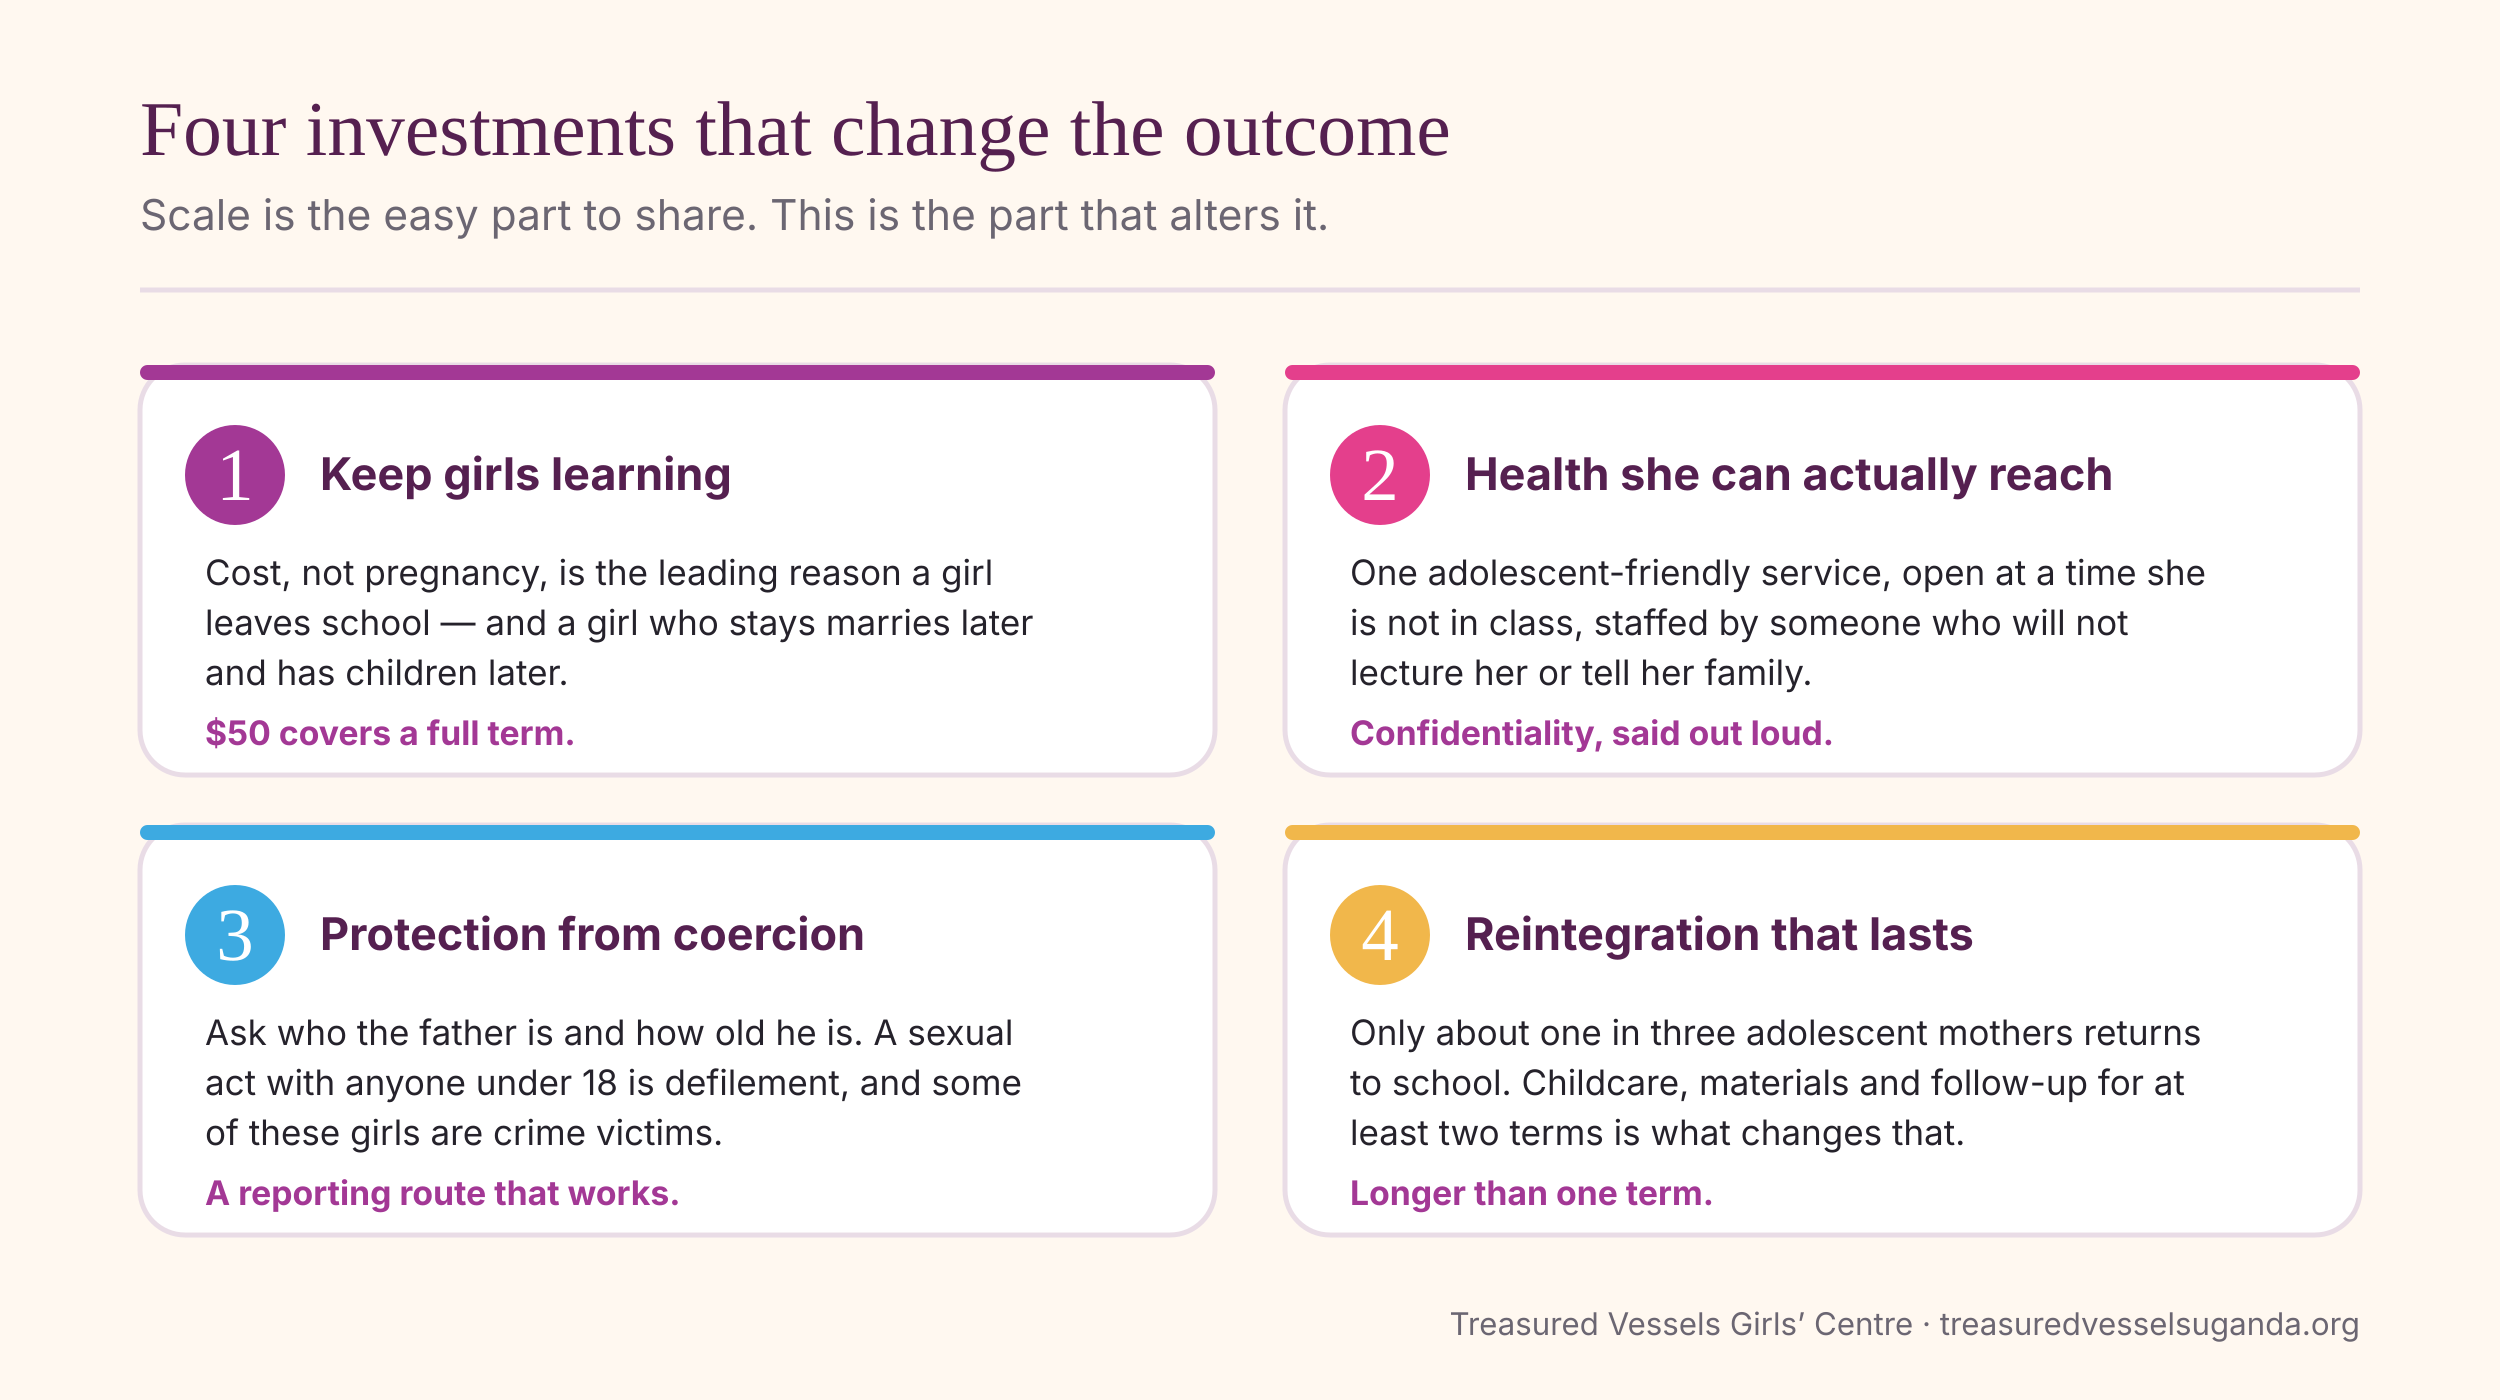
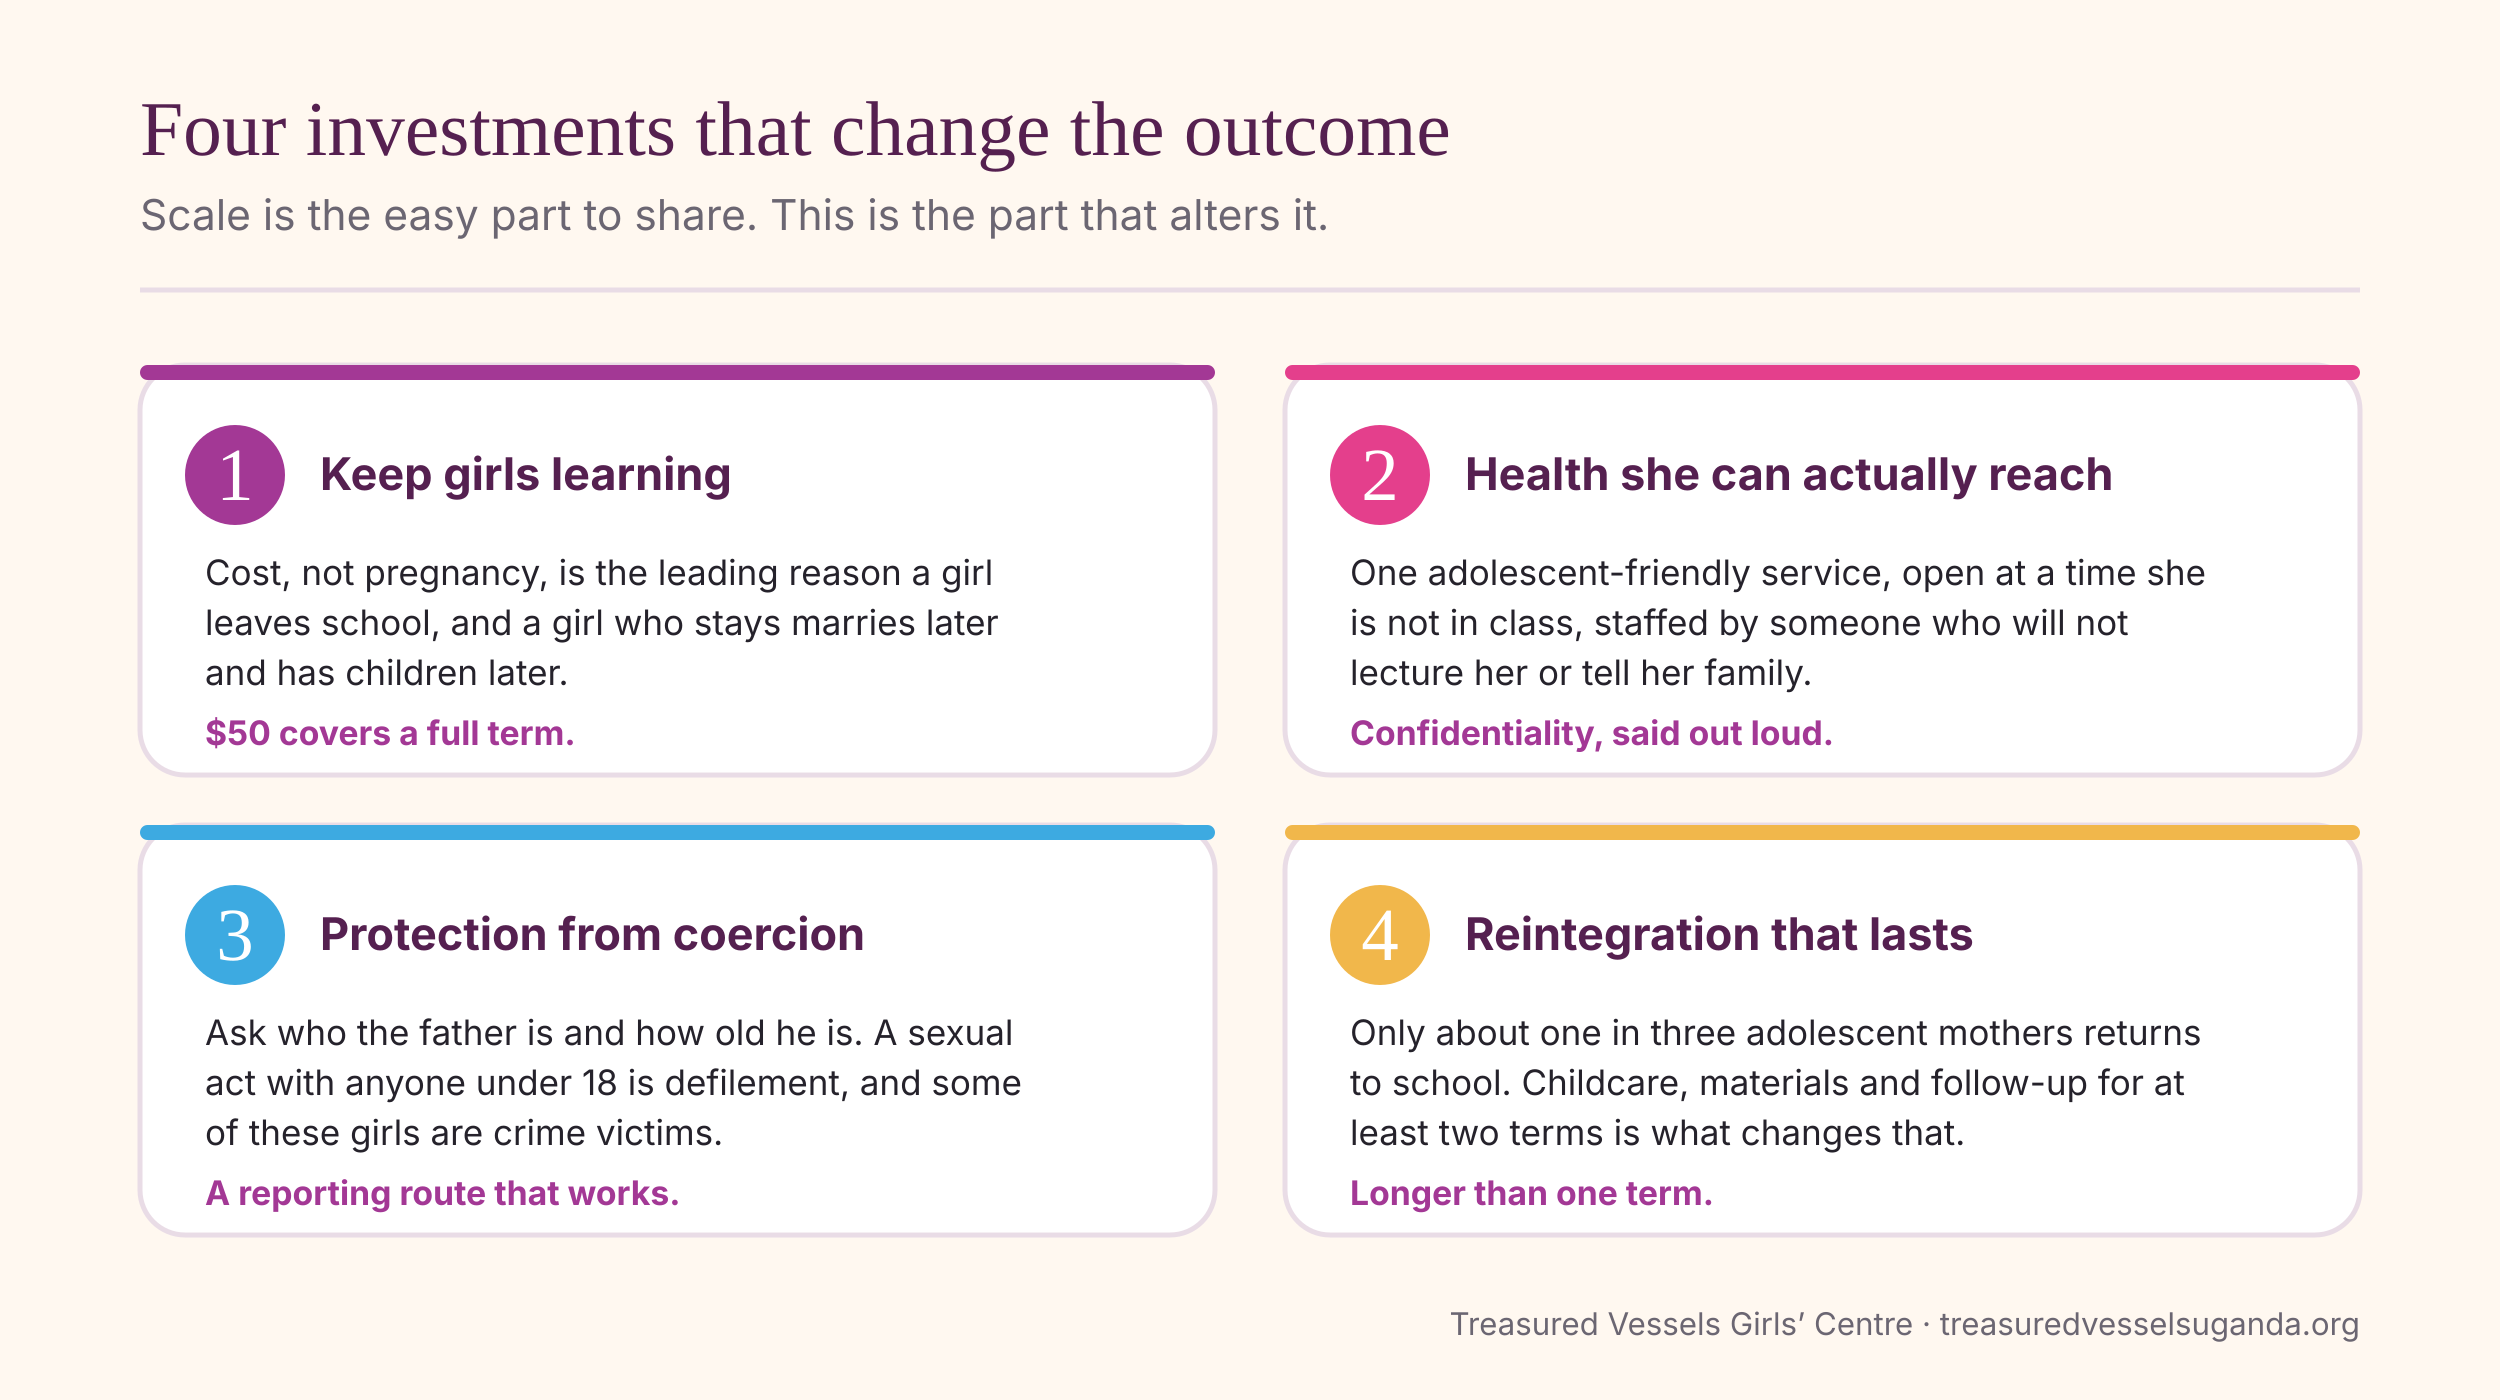
<svg xmlns="http://www.w3.org/2000/svg" viewBox="0 0 1000 560" width="1000" height="560" role="img" aria-label="Four investments that change the outcome behind the statistic. First, keep girls learning: cost is the leading reason a girl leaves school, and fifty dollars covers a term. Second, adolescent-friendly health referral: one service she can reach without her family knowing, at a time she is not in class. Third, protection from coercion and violence: ask who the father is and how old he is, and keep a reporting route that works. Fourth, reintegration for young mothers: childcare, materials and follow-up for at least two terms, since only about one in three returns to school.">
  <defs>
    <style>
      .h    { font-family: Georgia, 'Times New Roman', serif; fill: #552050; }
      .lead { font-family: Inter, 'Helvetica Neue', Arial, sans-serif; fill: #6b6672; font-size: 17px; }
      .n    { font-family: Georgia, 'Times New Roman', serif; fill: #ffffff; font-size: 30px; }
      .t    { font-family: Inter, 'Helvetica Neue', Arial, sans-serif; font-weight: 700; fill: #552050; font-size: 18px; }
      .d    { font-family: Inter, 'Helvetica Neue', Arial, sans-serif; fill: #25222B; font-size: 14px; }
      .k    { font-family: Inter, 'Helvetica Neue', Arial, sans-serif; font-weight: 700; fill: #A33895; font-size: 13.5px; }
      .foot { font-family: Inter, 'Helvetica Neue', Arial, sans-serif; fill: #6b6672; font-size: 12.5px; }
    </style>
  </defs>
  <rect width="1000" height="560" fill="#FFF8F0" />
  <text class="h" x="56" y="62" font-size="31">Four investments that change the outcome</text>
  <text class="lead" x="56" y="92">Scale is the easy part to share. This is the part that alters it.</text>
  <line x1="56" y1="116" x2="944" y2="116" stroke="#E9DCE6" stroke-width="2" />
  <rect x="56" y="146" width="430" height="164" rx="18" fill="#ffffff" stroke="#E9DCE6" stroke-width="2" />
  <rect x="56" y="146" width="430" height="6" rx="3" fill="#A33895" />
  <circle cx="94" cy="190" r="20" fill="#A33895" />
  <text class="n" x="94" y="200" text-anchor="middle">1</text>
  <text class="t" x="128" y="196">Keep girls learning</text>
  <text class="d" x="82" y="234">Cost, not pregnancy, is the leading reason a girl</text>
-   <text class="d" x="82" y="254">leaves school — and a girl who stays marries later</text>
+   <text class="d" x="82" y="254">leaves school, and a girl who stays marries later</text>
  <text class="d" x="82" y="274">and has children later.</text>
  <text class="k" x="82" y="298">$50 covers a full term.</text>
  <rect x="514" y="146" width="430" height="164" rx="18" fill="#ffffff" stroke="#E9DCE6" stroke-width="2" />
  <rect x="514" y="146" width="430" height="6" rx="3" fill="#E43F8C" />
  <circle cx="552" cy="190" r="20" fill="#E43F8C" />
  <text class="n" x="552" y="200" text-anchor="middle">2</text>
  <text class="t" x="586" y="196">Health she can actually reach</text>
  <text class="d" x="540" y="234">One adolescent-friendly service, open at a time she</text>
  <text class="d" x="540" y="254">is not in class, staffed by someone who will not</text>
  <text class="d" x="540" y="274">lecture her or tell her family.</text>
  <text class="k" x="540" y="298">Confidentiality, said out loud.</text>
  <rect x="56" y="330" width="430" height="164" rx="18" fill="#ffffff" stroke="#E9DCE6" stroke-width="2" />
  <rect x="56" y="330" width="430" height="6" rx="3" fill="#3DAAE1" />
  <circle cx="94" cy="374" r="20" fill="#3DAAE1" />
  <text class="n" x="94" y="384" text-anchor="middle">3</text>
  <text class="t" x="128" y="380">Protection from coercion</text>
  <text class="d" x="82" y="418">Ask who the father is and how old he is. A sexual</text>
  <text class="d" x="82" y="438">act with anyone under 18 is defilement, and some</text>
  <text class="d" x="82" y="458">of these girls are crime victims.</text>
  <text class="k" x="82" y="482">A reporting route that works.</text>
  <rect x="514" y="330" width="430" height="164" rx="18" fill="#ffffff" stroke="#E9DCE6" stroke-width="2" />
  <rect x="514" y="330" width="430" height="6" rx="3" fill="#F1B74B" />
  <circle cx="552" cy="374" r="20" fill="#F1B74B" />
  <text class="n" x="552" y="384" text-anchor="middle">4</text>
  <text class="t" x="586" y="380">Reintegration that lasts</text>
  <text class="d" x="540" y="418">Only about one in three adolescent mothers returns</text>
  <text class="d" x="540" y="438">to school. Childcare, materials and follow-up for at</text>
  <text class="d" x="540" y="458">least two terms is what changes that.</text>
  <text class="k" x="540" y="482">Longer than one term.</text>
  <text class="foot" x="944" y="534" text-anchor="end">Treasured Vessels Girls’ Centre · treasuredvesselsuganda.org</text>
</svg>
